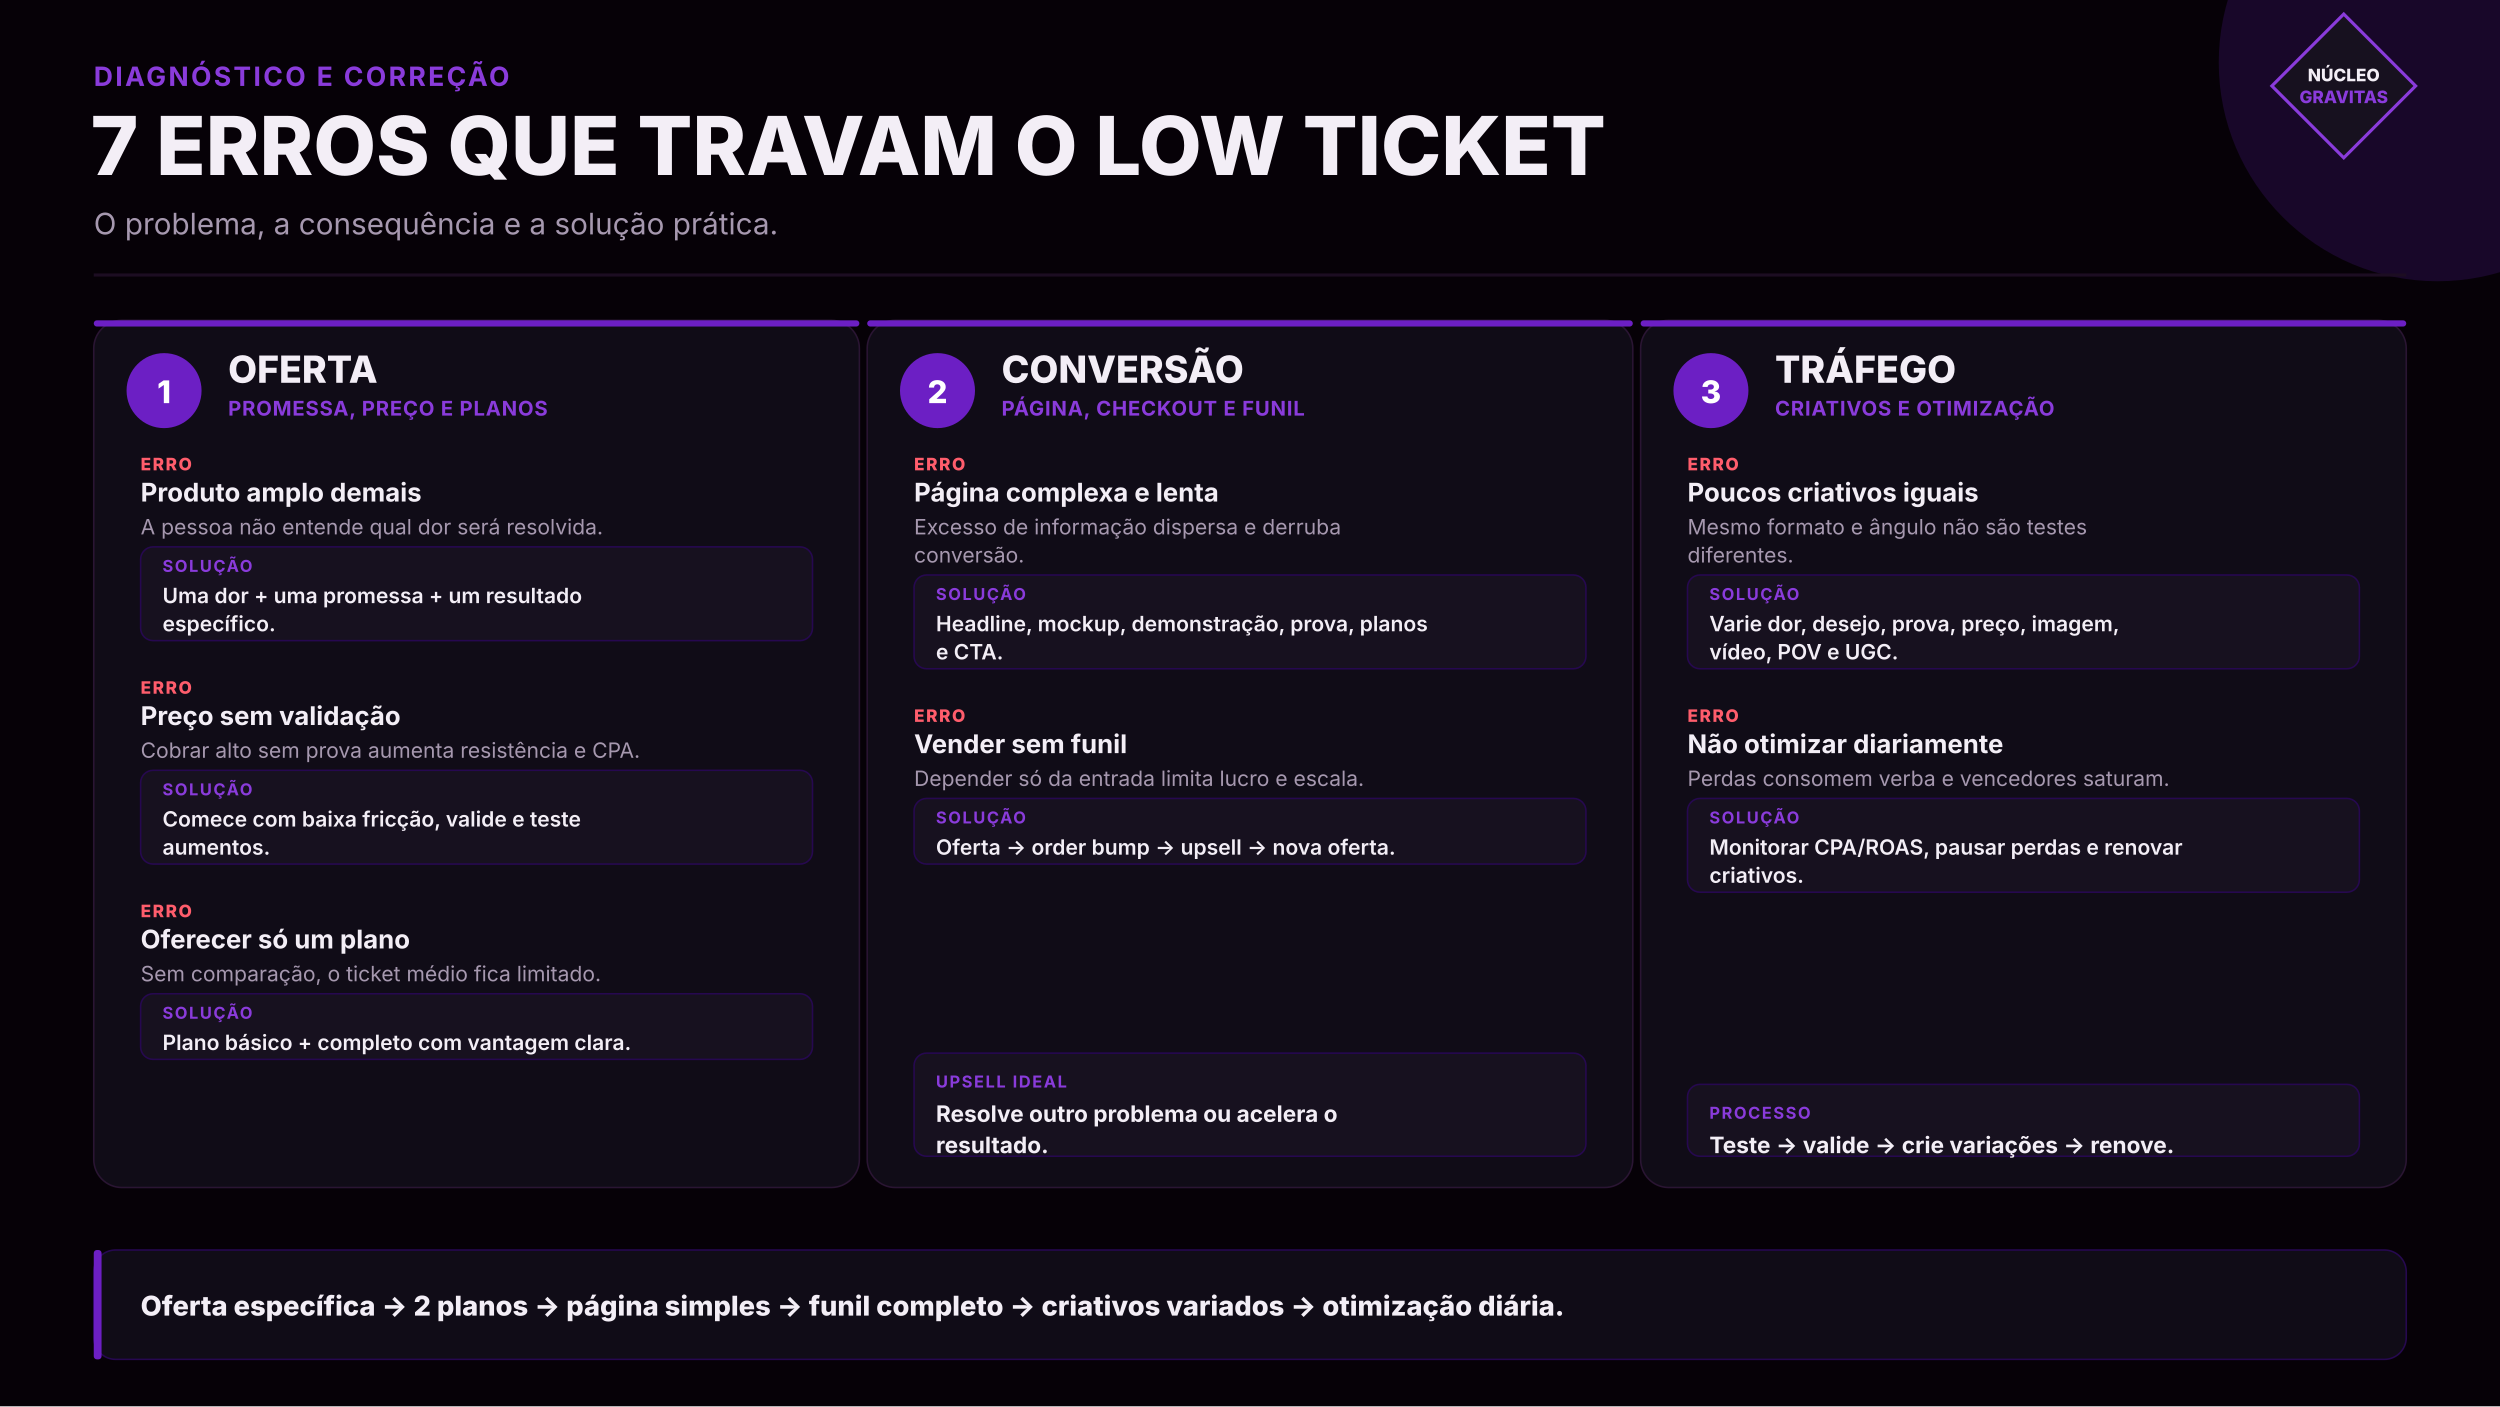
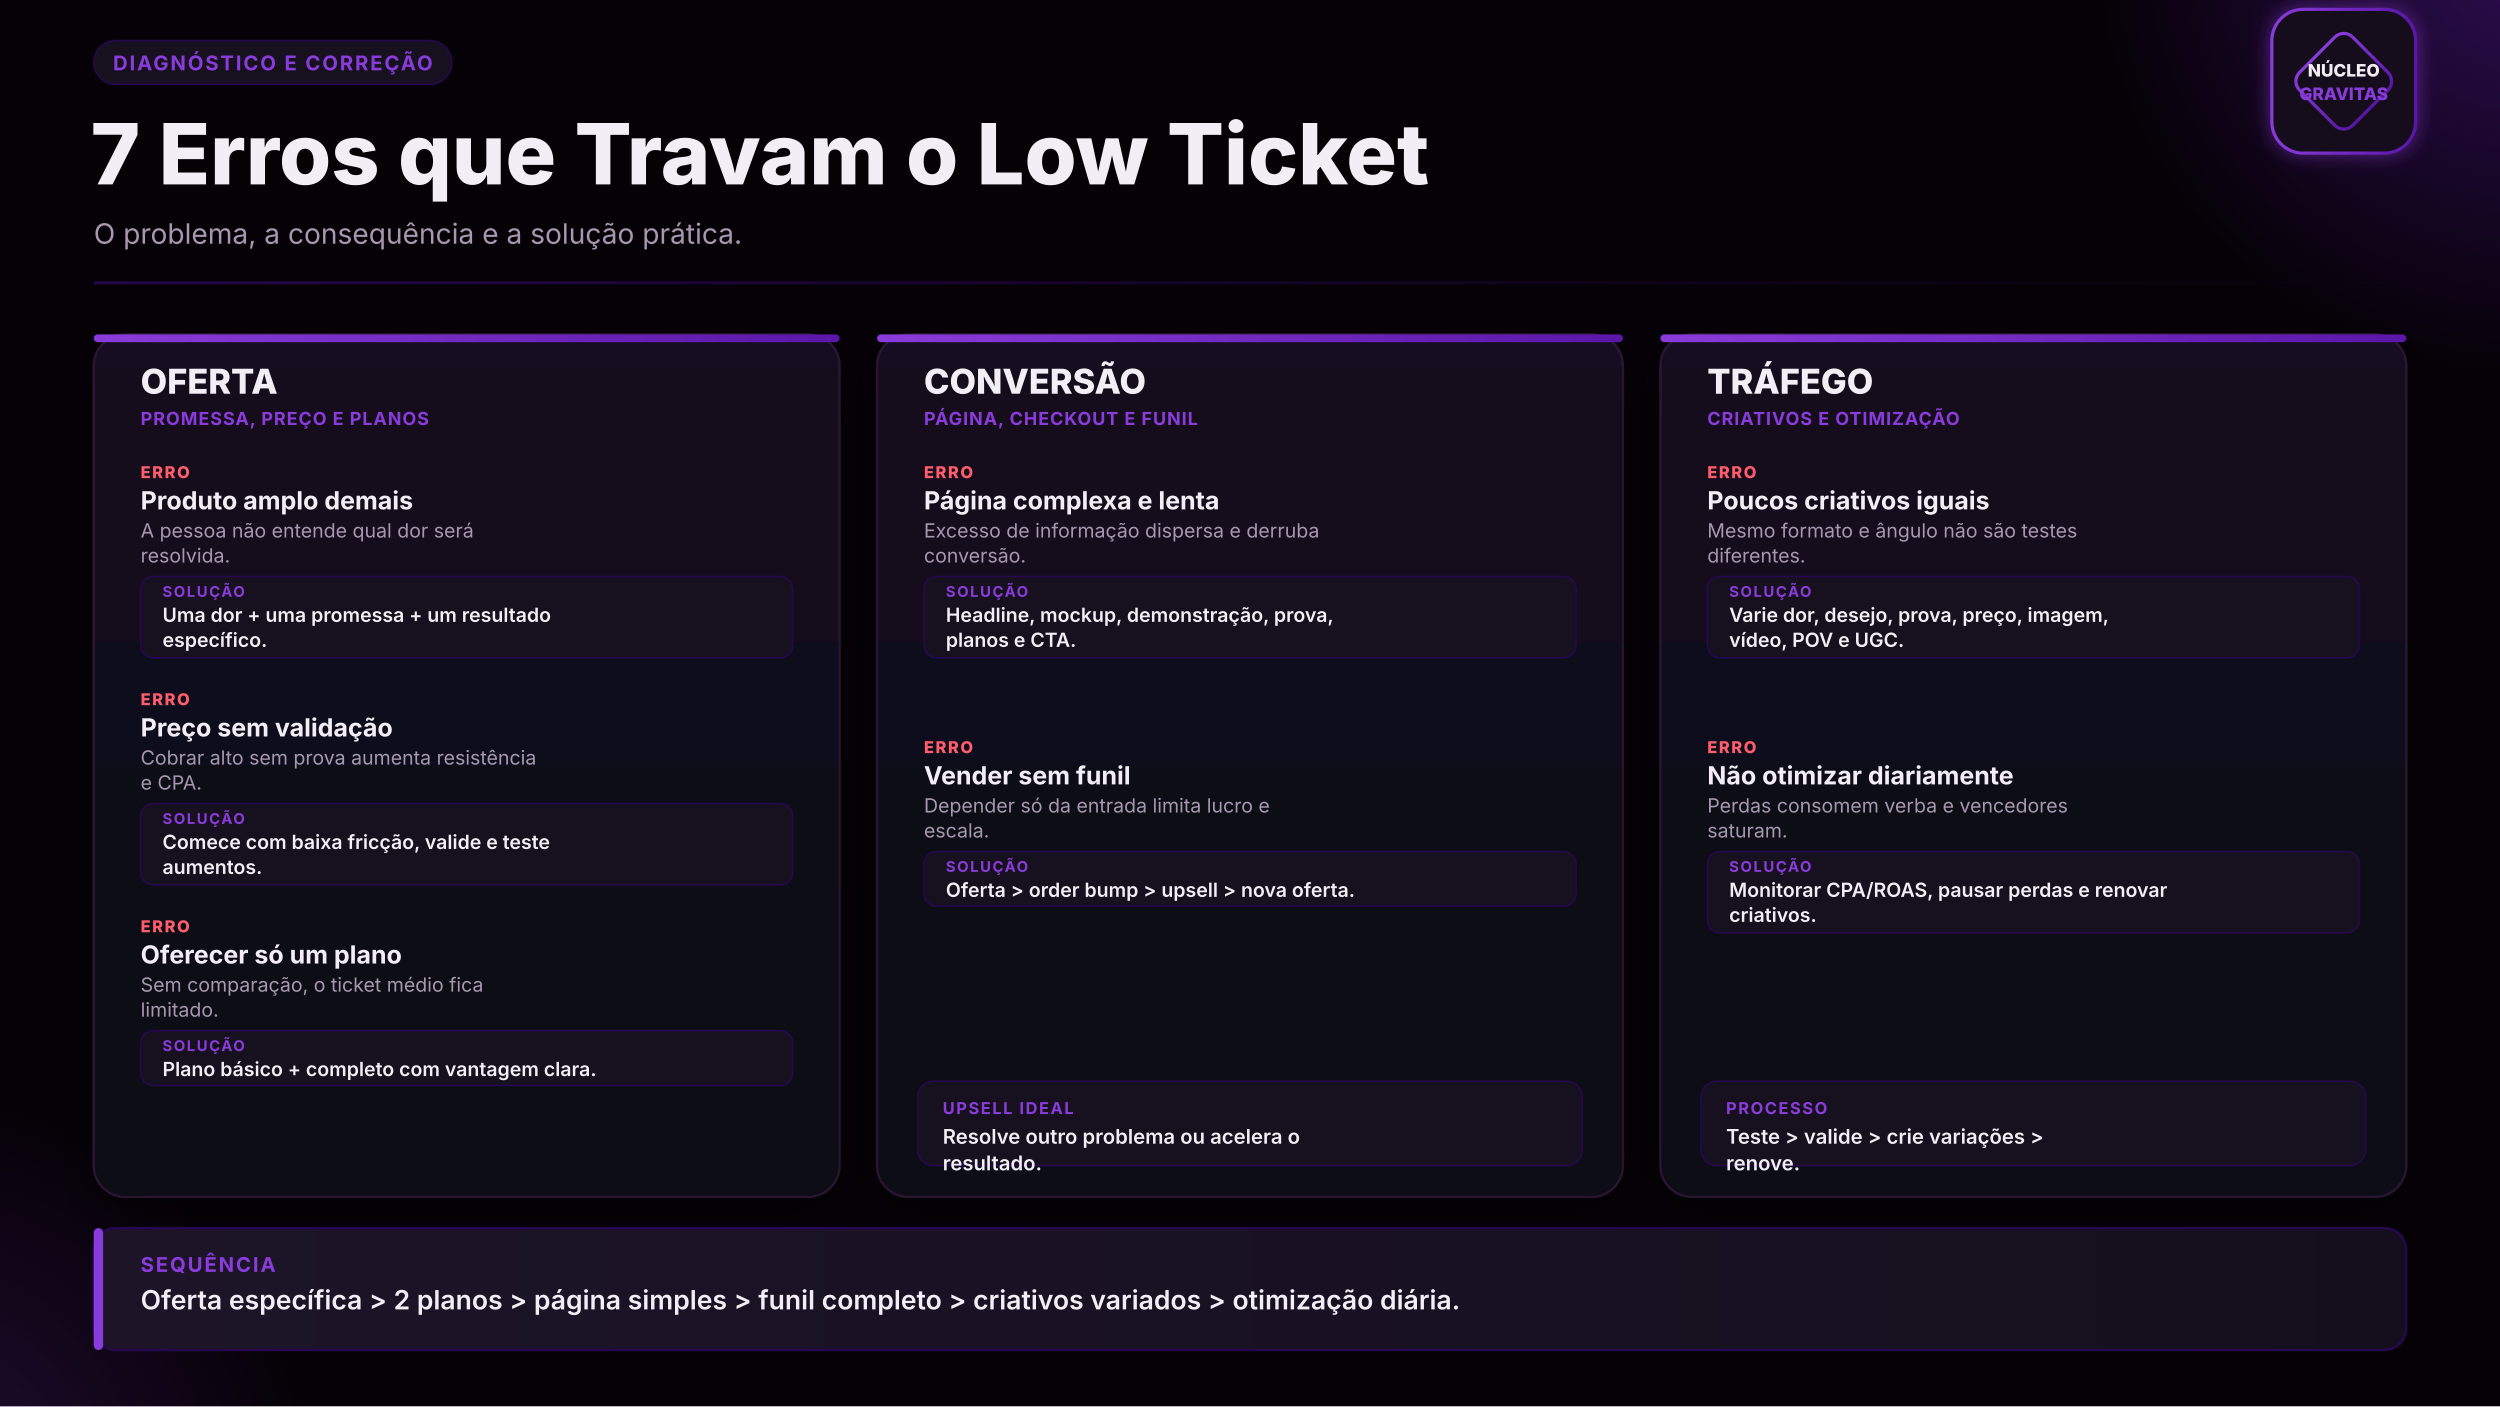
<svg xmlns="http://www.w3.org/2000/svg" viewBox="0 0 1600 900" font-family="Inter, Arial, sans-serif">
+   <defs>
+     <linearGradient id="accent" x1="0" y1="0" x2="1" y2="0">
+       <stop offset="0" stop-color="#8a3bdb" />
+       <stop offset="1" stop-color="#5a17a8" />
+     </linearGradient>
+     <linearGradient id="accentV" x1="0" y1="0" x2="0" y2="1">
+       <stop offset="0" stop-color="#8a3bdb" />
+       <stop offset="1" stop-color="#5a17a8" />
+     </linearGradient>
+     <linearGradient id="divider" x1="0" y1="0" x2="1" y2="0">
+       <stop offset="0" stop-color="#260850" stop-opacity="0.9" />
+       <stop offset="1" stop-color="#260850" stop-opacity="0" />
+     </linearGradient>
+     <radialGradient id="blob1" cx="50%" cy="50%" r="50%">
+       <stop offset="0" stop-color="#6c1fc4" stop-opacity="0.4" />
+       <stop offset="100%" stop-color="#6c1fc4" stop-opacity="0" />
+     </radialGradient>
+     <radialGradient id="blob2" cx="50%" cy="50%" r="50%">
+       <stop offset="0" stop-color="#8a3bdb" stop-opacity="0.22" />
+       <stop offset="100%" stop-color="#8a3bdb" stop-opacity="0" />
+     </radialGradient>
+     <filter id="cardShadow" x="-30%" y="-30%" width="160%" height="160%">
+       <feDropShadow dx="0" dy="10" stdDeviation="16" flood-color="#000000" flood-opacity="0.55" />
+     </filter>
+     <filter id="softGlow" x="-60%" y="-60%" width="220%" height="220%">
+       <feDropShadow dx="0" dy="0" stdDeviation="6" flood-color="#8a3bdb" flood-opacity="0.55" />
+     </filter>
+     <linearGradient id="cardFill" x1="0" y1="0" x2="0" y2="1">
+       <stop offset="0" stop-color="#141020" />
+       <stop offset="1" stop-color="#0d0913" />
+     </linearGradient>
+     <linearGradient id="calloutFill" x1="0" y1="0" x2="1" y2="0">
+       <stop offset="0" stop-color="#1d1428" />
+       <stop offset="1" stop-color="#150f1d" />
+     </linearGradient>
+   </defs>
  <rect width="1600" height="900" fill="#060107" />
-   <circle cx="1560" cy="40" r="140" fill="#6c1fc4" opacity="0.18" />
-   <text x="60" y="55" fill="#8a3bdb" font-size="17" font-weight="700" letter-spacing="1.5">DIAGNÓSTICO E CORREÇÃO</text>
-   <text x="58" y="112" fill="#f3eef6" font-size="52" font-weight="800">7 ERROS QUE TRAVAM O LOW TICKET</text>
-   <text x="60" y="150" fill="#a698af" font-size="19">O problema, a consequência e a solução prática.</text>
-   <line x1="60" y1="176" x2="1540" y2="176" stroke="#1c0d22" stroke-width="2" />
-   <g transform="translate(1500,55)">
-     <path d="M -46 0 L 0 -46 L 46 0 L 0 46 Z" fill="#17111f" stroke="#8a3bdb" stroke-width="2" />
+   <circle cx="1620" cy="-40" r="280" fill="url(#blob1)" />
+   <circle cx="-60" cy="960" r="260" fill="url(#blob2)" />
+   <rect x="60" y="26" width="229.2" height="28" rx="14" fill="#17111f" stroke="#260850" />
+   <text x="174.6" y="45" fill="#8a3bdb" font-size="13" font-weight="700" letter-spacing="1.2" text-anchor="middle">DIAGNÓSTICO E CORREÇÃO</text>
+   <text x="58" y="118" fill="#f3eef6" font-size="54" font-weight="800">7 Erros que Travam o Low Ticket</text>
+   <text x="60" y="156" fill="#a698af" font-size="18">O problema, a consequência e a solução prática.</text>
+   <rect x="60" y="180" width="1480" height="2" fill="url(#divider)" />
+   <g transform="translate(1500,52)" filter="url(#softGlow)">
+     <rect x="-46" y="-46" width="92" height="92" rx="20" fill="#17111f" stroke="url(#accent)" stroke-width="2" />
+     <g transform="rotate(45)">
+       <rect x="-24" y="-24" width="48" height="48" rx="8" fill="none" stroke="url(#accent)" stroke-width="2" />
+     </g>
    <text x="0" y="-3" fill="#f3eef6" font-size="11" font-weight="800" text-anchor="middle">NÚCLEO</text>
-     <text x="0" y="11" fill="#8a3bdb" font-size="11" font-weight="800" text-anchor="middle">GRAVITAS</text>
+     <text x="0" y="12" fill="#8a3bdb" font-size="11" font-weight="800" text-anchor="middle">GRAVITAS</text>
  </g>
-   <rect x="60" y="205" width="490" height="555" rx="18" fill="#100c17" stroke="#2a1533" />
-   <rect x="60" y="205" width="490" height="4" rx="2" fill="#6c1fc4" />
-   <circle cx="105" cy="250" r="24" fill="#6c1fc4" />
-   <text x="105" y="258" fill="#fff" font-size="20" font-weight="800" text-anchor="middle">1</text>
-   <text x="146" y="245" fill="#f3eef6" font-size="24" font-weight="800">OFERTA</text>
-   <text x="146" y="266" fill="#8a3bdb" font-size="13" font-weight="700" letter-spacing="0.5">PROMESSA, PREÇO E PLANOS</text>
-   <text x="90" y="301" fill="#ff5d6c" font-size="11" font-weight="800" letter-spacing="1">ERRO</text>
-   <text x="90" y="321" fill="#f3eef6" font-size="16.5" font-weight="700">Produto amplo demais</text>
-   <text x="90" y="342" fill="#a698af" font-size="13.5">A pessoa não entende qual dor será resolvida.</text>
-   <rect x="90" y="350" width="430" height="60" rx="8" fill="#17111f" stroke="#260850" />
-   <text x="104" y="366" fill="#8a3bdb" font-size="10.5" font-weight="700" letter-spacing="1">SOLUÇÃO</text>
-   <text x="104" y="386" fill="#f3eef6" font-size="13.5" font-weight="600">Uma dor + uma promessa + um resultado</text>
-   <text x="104" y="404" fill="#f3eef6" font-size="13.5" font-weight="600">específico.</text>
-   <text x="90" y="444" fill="#ff5d6c" font-size="11" font-weight="800" letter-spacing="1">ERRO</text>
-   <text x="90" y="464" fill="#f3eef6" font-size="16.5" font-weight="700">Preço sem validação</text>
-   <text x="90" y="485" fill="#a698af" font-size="13.5">Cobrar alto sem prova aumenta resistência e CPA.</text>
-   <rect x="90" y="493" width="430" height="60" rx="8" fill="#17111f" stroke="#260850" />
-   <text x="104" y="509" fill="#8a3bdb" font-size="10.5" font-weight="700" letter-spacing="1">SOLUÇÃO</text>
-   <text x="104" y="529" fill="#f3eef6" font-size="13.5" font-weight="600">Comece com baixa fricção, valide e teste</text>
-   <text x="104" y="547" fill="#f3eef6" font-size="13.5" font-weight="600">aumentos.</text>
-   <text x="90" y="587" fill="#ff5d6c" font-size="11" font-weight="800" letter-spacing="1">ERRO</text>
-   <text x="90" y="607" fill="#f3eef6" font-size="16.5" font-weight="700">Oferecer só um plano</text>
-   <text x="90" y="628" fill="#a698af" font-size="13.5">Sem comparação, o ticket médio fica limitado.</text>
-   <rect x="90" y="636" width="430" height="42" rx="8" fill="#17111f" stroke="#260850" />
-   <text x="104" y="652" fill="#8a3bdb" font-size="10.5" font-weight="700" letter-spacing="1">SOLUÇÃO</text>
-   <text x="104" y="672" fill="#f3eef6" font-size="13.5" font-weight="600">Plano básico + completo com vantagem clara.</text>
-   <rect x="555" y="205" width="490" height="555" rx="18" fill="#100c17" stroke="#2a1533" />
-   <rect x="555" y="205" width="490" height="4" rx="2" fill="#6c1fc4" />
-   <circle cx="600" cy="250" r="24" fill="#6c1fc4" />
-   <text x="600" y="258" fill="#fff" font-size="20" font-weight="800" text-anchor="middle">2</text>
-   <text x="641" y="245" fill="#f3eef6" font-size="24" font-weight="800">CONVERSÃO</text>
-   <text x="641" y="266" fill="#8a3bdb" font-size="13" font-weight="700" letter-spacing="0.5">PÁGINA, CHECKOUT E FUNIL</text>
-   <text x="585" y="301" fill="#ff5d6c" font-size="11" font-weight="800" letter-spacing="1">ERRO</text>
-   <text x="585" y="321" fill="#f3eef6" font-size="16.5" font-weight="700">Página complexa e lenta</text>
-   <text x="585" y="342" fill="#a698af" font-size="13.5">Excesso de informação dispersa e derruba</text>
-   <text x="585" y="360" fill="#a698af" font-size="13.5">conversão.</text>
-   <rect x="585" y="368" width="430" height="60" rx="8" fill="#17111f" stroke="#260850" />
-   <text x="599" y="384" fill="#8a3bdb" font-size="10.5" font-weight="700" letter-spacing="1">SOLUÇÃO</text>
-   <text x="599" y="404" fill="#f3eef6" font-size="13.5" font-weight="600">Headline, mockup, demonstração, prova, planos</text>
-   <text x="599" y="422" fill="#f3eef6" font-size="13.5" font-weight="600">e CTA.</text>
-   <text x="585" y="462" fill="#ff5d6c" font-size="11" font-weight="800" letter-spacing="1">ERRO</text>
-   <text x="585" y="482" fill="#f3eef6" font-size="16.5" font-weight="700">Vender sem funil</text>
-   <text x="585" y="503" fill="#a698af" font-size="13.5">Depender só da entrada limita lucro e escala.</text>
-   <rect x="585" y="511" width="430" height="42" rx="8" fill="#17111f" stroke="#260850" />
-   <text x="599" y="527" fill="#8a3bdb" font-size="10.5" font-weight="700" letter-spacing="1">SOLUÇÃO</text>
-   <text x="599" y="547" fill="#f3eef6" font-size="13.5" font-weight="600">Oferta → order bump → upsell → nova oferta.</text>
-   <rect x="585" y="674" width="430" height="66" rx="8" fill="#17111f" stroke="#260850" />
-   <text x="599" y="696" fill="#8a3bdb" font-size="10.5" font-weight="700" letter-spacing="1">UPSELL IDEAL</text>
-   <text x="599" y="718" fill="#f3eef6" font-size="14.5" font-weight="700">Resolve outro problema ou acelera o</text>
-   <text x="599" y="738" fill="#f3eef6" font-size="14.5" font-weight="700">resultado.</text>
-   <rect x="1050" y="205" width="490" height="555" rx="18" fill="#100c17" stroke="#2a1533" />
-   <rect x="1050" y="205" width="490" height="4" rx="2" fill="#6c1fc4" />
-   <circle cx="1095" cy="250" r="24" fill="#6c1fc4" />
-   <text x="1095" y="258" fill="#fff" font-size="20" font-weight="800" text-anchor="middle">3</text>
-   <text x="1136" y="245" fill="#f3eef6" font-size="24" font-weight="800">TRÁFEGO</text>
-   <text x="1136" y="266" fill="#8a3bdb" font-size="13" font-weight="700" letter-spacing="0.5">CRIATIVOS E OTIMIZAÇÃO</text>
-   <text x="1080" y="301" fill="#ff5d6c" font-size="11" font-weight="800" letter-spacing="1">ERRO</text>
-   <text x="1080" y="321" fill="#f3eef6" font-size="16.5" font-weight="700">Poucos criativos iguais</text>
-   <text x="1080" y="342" fill="#a698af" font-size="13.5">Mesmo formato e ângulo não são testes</text>
-   <text x="1080" y="360" fill="#a698af" font-size="13.5">diferentes.</text>
-   <rect x="1080" y="368" width="430" height="60" rx="8" fill="#17111f" stroke="#260850" />
-   <text x="1094" y="384" fill="#8a3bdb" font-size="10.5" font-weight="700" letter-spacing="1">SOLUÇÃO</text>
-   <text x="1094" y="404" fill="#f3eef6" font-size="13.5" font-weight="600">Varie dor, desejo, prova, preço, imagem,</text>
-   <text x="1094" y="422" fill="#f3eef6" font-size="13.5" font-weight="600">vídeo, POV e UGC.</text>
-   <text x="1080" y="462" fill="#ff5d6c" font-size="11" font-weight="800" letter-spacing="1">ERRO</text>
-   <text x="1080" y="482" fill="#f3eef6" font-size="16.5" font-weight="700">Não otimizar diariamente</text>
-   <text x="1080" y="503" fill="#a698af" font-size="13.5">Perdas consomem verba e vencedores saturam.</text>
-   <rect x="1080" y="511" width="430" height="60" rx="8" fill="#17111f" stroke="#260850" />
-   <text x="1094" y="527" fill="#8a3bdb" font-size="10.5" font-weight="700" letter-spacing="1">SOLUÇÃO</text>
-   <text x="1094" y="547" fill="#f3eef6" font-size="13.5" font-weight="600">Monitorar CPA/ROAS, pausar perdas e renovar</text>
-   <text x="1094" y="565" fill="#f3eef6" font-size="13.5" font-weight="600">criativos.</text>
-   <rect x="1080" y="694" width="430" height="46" rx="8" fill="#17111f" stroke="#260850" />
-   <text x="1094" y="716" fill="#8a3bdb" font-size="10.5" font-weight="700" letter-spacing="1">PROCESSO</text>
-   <text x="1094" y="738" fill="#f3eef6" font-size="14.5" font-weight="700">Teste → valide → crie variações → renove.</text>
-   <rect x="60" y="800" width="1480" height="70" rx="14" fill="#100c17" stroke="#260850" />
-   <rect x="60" y="800" width="5" height="70" rx="2" fill="#6c1fc4" />
-   <text x="90" y="842" fill="#f3eef6" font-size="17.5" font-weight="800">Oferta específica → 2 planos → página simples → funil completo → criativos variados → otimização diária.</text>
-   <text x="1530" y="842" fill="#a698af" font-size="14" text-anchor="end" />
+   <rect x="60" y="214" width="477.333" height="552" rx="20" fill="url(#cardFill)" stroke="#2a1533" stroke-width="1.5" filter="url(#cardShadow)" />
+   <rect x="60" y="214" width="477.333" height="5" rx="2.5" fill="url(#accent)" />
+   <text x="90" y="252" fill="#f3eef6" font-size="22" font-weight="800">OFERTA</text>
+   <text x="90" y="272" fill="#8a3bdb" font-size="11.5" font-weight="700" letter-spacing="0.6">PROMESSA, PREÇO E PLANOS</text>
+   <text x="90" y="306" fill="#ff5d6c" font-size="10.5" font-weight="800" letter-spacing="1">ERRO</text>
+   <text x="90" y="326" fill="#f3eef6" font-size="16" font-weight="700">Produto amplo demais</text>
+   <text x="90" y="344" fill="#a698af" font-size="12.5">A pessoa não entende qual dor será</text>
+   <text x="90" y="360" fill="#a698af" font-size="12.5">resolvida.</text>
+   <rect x="90" y="369" width="417.333" height="52" rx="8" fill="#17111f" stroke="#260850" />
+   <text x="104" y="382" fill="#8a3bdb" font-size="9.5" font-weight="700" letter-spacing="1">SOLUÇÃO</text>
+   <text x="104" y="398" fill="#f3eef6" font-size="12.5" font-weight="600">Uma dor + uma promessa + um resultado</text>
+   <text x="104" y="414" fill="#f3eef6" font-size="12.5" font-weight="600">específico.</text>
+   <text x="90" y="451.333" fill="#ff5d6c" font-size="10.5" font-weight="800" letter-spacing="1">ERRO</text>
+   <text x="90" y="471.333" fill="#f3eef6" font-size="16" font-weight="700">Preço sem validação</text>
+   <text x="90" y="489.333" fill="#a698af" font-size="12.5">Cobrar alto sem prova aumenta resistência</text>
+   <text x="90" y="505.333" fill="#a698af" font-size="12.5">e CPA.</text>
+   <rect x="90" y="514.333" width="417.333" height="52" rx="8" fill="#17111f" stroke="#260850" />
+   <text x="104" y="527.333" fill="#8a3bdb" font-size="9.5" font-weight="700" letter-spacing="1">SOLUÇÃO</text>
+   <text x="104" y="543.333" fill="#f3eef6" font-size="12.5" font-weight="600">Comece com baixa fricção, valide e teste</text>
+   <text x="104" y="559.333" fill="#f3eef6" font-size="12.5" font-weight="600">aumentos.</text>
+   <text x="90" y="596.667" fill="#ff5d6c" font-size="10.5" font-weight="800" letter-spacing="1">ERRO</text>
+   <text x="90" y="616.667" fill="#f3eef6" font-size="16" font-weight="700">Oferecer só um plano</text>
+   <text x="90" y="634.667" fill="#a698af" font-size="12.5">Sem comparação, o ticket médio fica</text>
+   <text x="90" y="650.667" fill="#a698af" font-size="12.5">limitado.</text>
+   <rect x="90" y="659.667" width="417.333" height="35" rx="8" fill="#17111f" stroke="#260850" />
+   <text x="104" y="672.667" fill="#8a3bdb" font-size="9.5" font-weight="700" letter-spacing="1">SOLUÇÃO</text>
+   <text x="104" y="688.667" fill="#f3eef6" font-size="12.5" font-weight="600">Plano básico + completo com vantagem clara.</text>
+   <rect x="561.333" y="214" width="477.333" height="552" rx="20" fill="url(#cardFill)" stroke="#2a1533" stroke-width="1.5" filter="url(#cardShadow)" />
+   <rect x="561.333" y="214" width="477.333" height="5" rx="2.5" fill="url(#accent)" />
+   <text x="591.333" y="252" fill="#f3eef6" font-size="22" font-weight="800">CONVERSÃO</text>
+   <text x="591.333" y="272" fill="#8a3bdb" font-size="11.5" font-weight="700" letter-spacing="0.6">PÁGINA, CHECKOUT E FUNIL</text>
+   <text x="591.333" y="306" fill="#ff5d6c" font-size="10.5" font-weight="800" letter-spacing="1">ERRO</text>
+   <text x="591.333" y="326" fill="#f3eef6" font-size="16" font-weight="700">Página complexa e lenta</text>
+   <text x="591.333" y="344" fill="#a698af" font-size="12.5">Excesso de informação dispersa e derruba</text>
+   <text x="591.333" y="360" fill="#a698af" font-size="12.5">conversão.</text>
+   <rect x="591.333" y="369" width="417.333" height="52" rx="8" fill="#17111f" stroke="#260850" />
+   <text x="605.333" y="382" fill="#8a3bdb" font-size="9.5" font-weight="700" letter-spacing="1">SOLUÇÃO</text>
+   <text x="605.333" y="398" fill="#f3eef6" font-size="12.5" font-weight="600">Headline, mockup, demonstração, prova,</text>
+   <text x="605.333" y="414" fill="#f3eef6" font-size="12.5" font-weight="600">planos e CTA.</text>
+   <text x="591.333" y="482" fill="#ff5d6c" font-size="10.5" font-weight="800" letter-spacing="1">ERRO</text>
+   <text x="591.333" y="502" fill="#f3eef6" font-size="16" font-weight="700">Vender sem funil</text>
+   <text x="591.333" y="520" fill="#a698af" font-size="12.5">Depender só da entrada limita lucro e</text>
+   <text x="591.333" y="536" fill="#a698af" font-size="12.5">escala.</text>
+   <rect x="591.333" y="545" width="417.333" height="35" rx="8" fill="#17111f" stroke="#260850" />
+   <text x="605.333" y="558" fill="#8a3bdb" font-size="9.5" font-weight="700" letter-spacing="1">SOLUÇÃO</text>
+   <text x="605.333" y="574" fill="#f3eef6" font-size="12.5" font-weight="600">Oferta &gt; order bump &gt; upsell &gt; nova oferta.</text>
+   <rect x="587.333" y="692" width="425.333" height="54" rx="10" fill="#17111f" stroke="#260850" />
+   <text x="603.333" y="713" fill="#8a3bdb" font-size="10.5" font-weight="700" letter-spacing="1">UPSELL IDEAL</text>
+   <text x="603.333" y="732" fill="#f3eef6" font-size="13" font-weight="600">Resolve outro problema ou acelera o</text>
+   <text x="603.333" y="749" fill="#f3eef6" font-size="13" font-weight="600">resultado.</text>
+   <rect x="1062.667" y="214" width="477.333" height="552" rx="20" fill="url(#cardFill)" stroke="#2a1533" stroke-width="1.5" filter="url(#cardShadow)" />
+   <rect x="1062.667" y="214" width="477.333" height="5" rx="2.5" fill="url(#accent)" />
+   <text x="1092.667" y="252" fill="#f3eef6" font-size="22" font-weight="800">TRÁFEGO</text>
+   <text x="1092.667" y="272" fill="#8a3bdb" font-size="11.5" font-weight="700" letter-spacing="0.6">CRIATIVOS E OTIMIZAÇÃO</text>
+   <text x="1092.667" y="306" fill="#ff5d6c" font-size="10.5" font-weight="800" letter-spacing="1">ERRO</text>
+   <text x="1092.667" y="326" fill="#f3eef6" font-size="16" font-weight="700">Poucos criativos iguais</text>
+   <text x="1092.667" y="344" fill="#a698af" font-size="12.5">Mesmo formato e ângulo não são testes</text>
+   <text x="1092.667" y="360" fill="#a698af" font-size="12.5">diferentes.</text>
+   <rect x="1092.667" y="369" width="417.333" height="52" rx="8" fill="#17111f" stroke="#260850" />
+   <text x="1106.667" y="382" fill="#8a3bdb" font-size="9.5" font-weight="700" letter-spacing="1">SOLUÇÃO</text>
+   <text x="1106.667" y="398" fill="#f3eef6" font-size="12.5" font-weight="600">Varie dor, desejo, prova, preço, imagem,</text>
+   <text x="1106.667" y="414" fill="#f3eef6" font-size="12.5" font-weight="600">vídeo, POV e UGC.</text>
+   <text x="1092.667" y="482" fill="#ff5d6c" font-size="10.5" font-weight="800" letter-spacing="1">ERRO</text>
+   <text x="1092.667" y="502" fill="#f3eef6" font-size="16" font-weight="700">Não otimizar diariamente</text>
+   <text x="1092.667" y="520" fill="#a698af" font-size="12.5">Perdas consomem verba e vencedores</text>
+   <text x="1092.667" y="536" fill="#a698af" font-size="12.5">saturam.</text>
+   <rect x="1092.667" y="545" width="417.333" height="52" rx="8" fill="#17111f" stroke="#260850" />
+   <text x="1106.667" y="558" fill="#8a3bdb" font-size="9.5" font-weight="700" letter-spacing="1">SOLUÇÃO</text>
+   <text x="1106.667" y="574" fill="#f3eef6" font-size="12.5" font-weight="600">Monitorar CPA/ROAS, pausar perdas e renovar</text>
+   <text x="1106.667" y="590" fill="#f3eef6" font-size="12.5" font-weight="600">criativos.</text>
+   <rect x="1088.667" y="692" width="425.333" height="54" rx="10" fill="#17111f" stroke="#260850" />
+   <text x="1104.667" y="713" fill="#8a3bdb" font-size="10.5" font-weight="700" letter-spacing="1">PROCESSO</text>
+   <text x="1104.667" y="732" fill="#f3eef6" font-size="13" font-weight="600">Teste &gt; valide &gt; crie variações &gt;</text>
+   <text x="1104.667" y="749" fill="#f3eef6" font-size="13" font-weight="600">renove.</text>
+   <rect x="60" y="786" width="1480" height="78" rx="14" fill="url(#calloutFill)" stroke="#260850" stroke-width="1.5" />
+   <rect x="60" y="786" width="6" height="78" rx="3" fill="#8a3bdb" />
+   <text x="90" y="814" fill="#8a3bdb" font-size="13" font-weight="700" letter-spacing="1.2">SEQUÊNCIA</text>
+   <text x="90" y="838" fill="#f3eef6" font-size="17" font-weight="600">Oferta específica &gt; 2 planos &gt; página simples &gt; funil completo &gt; criativos variados &gt; otimização diária.</text>
</svg>
